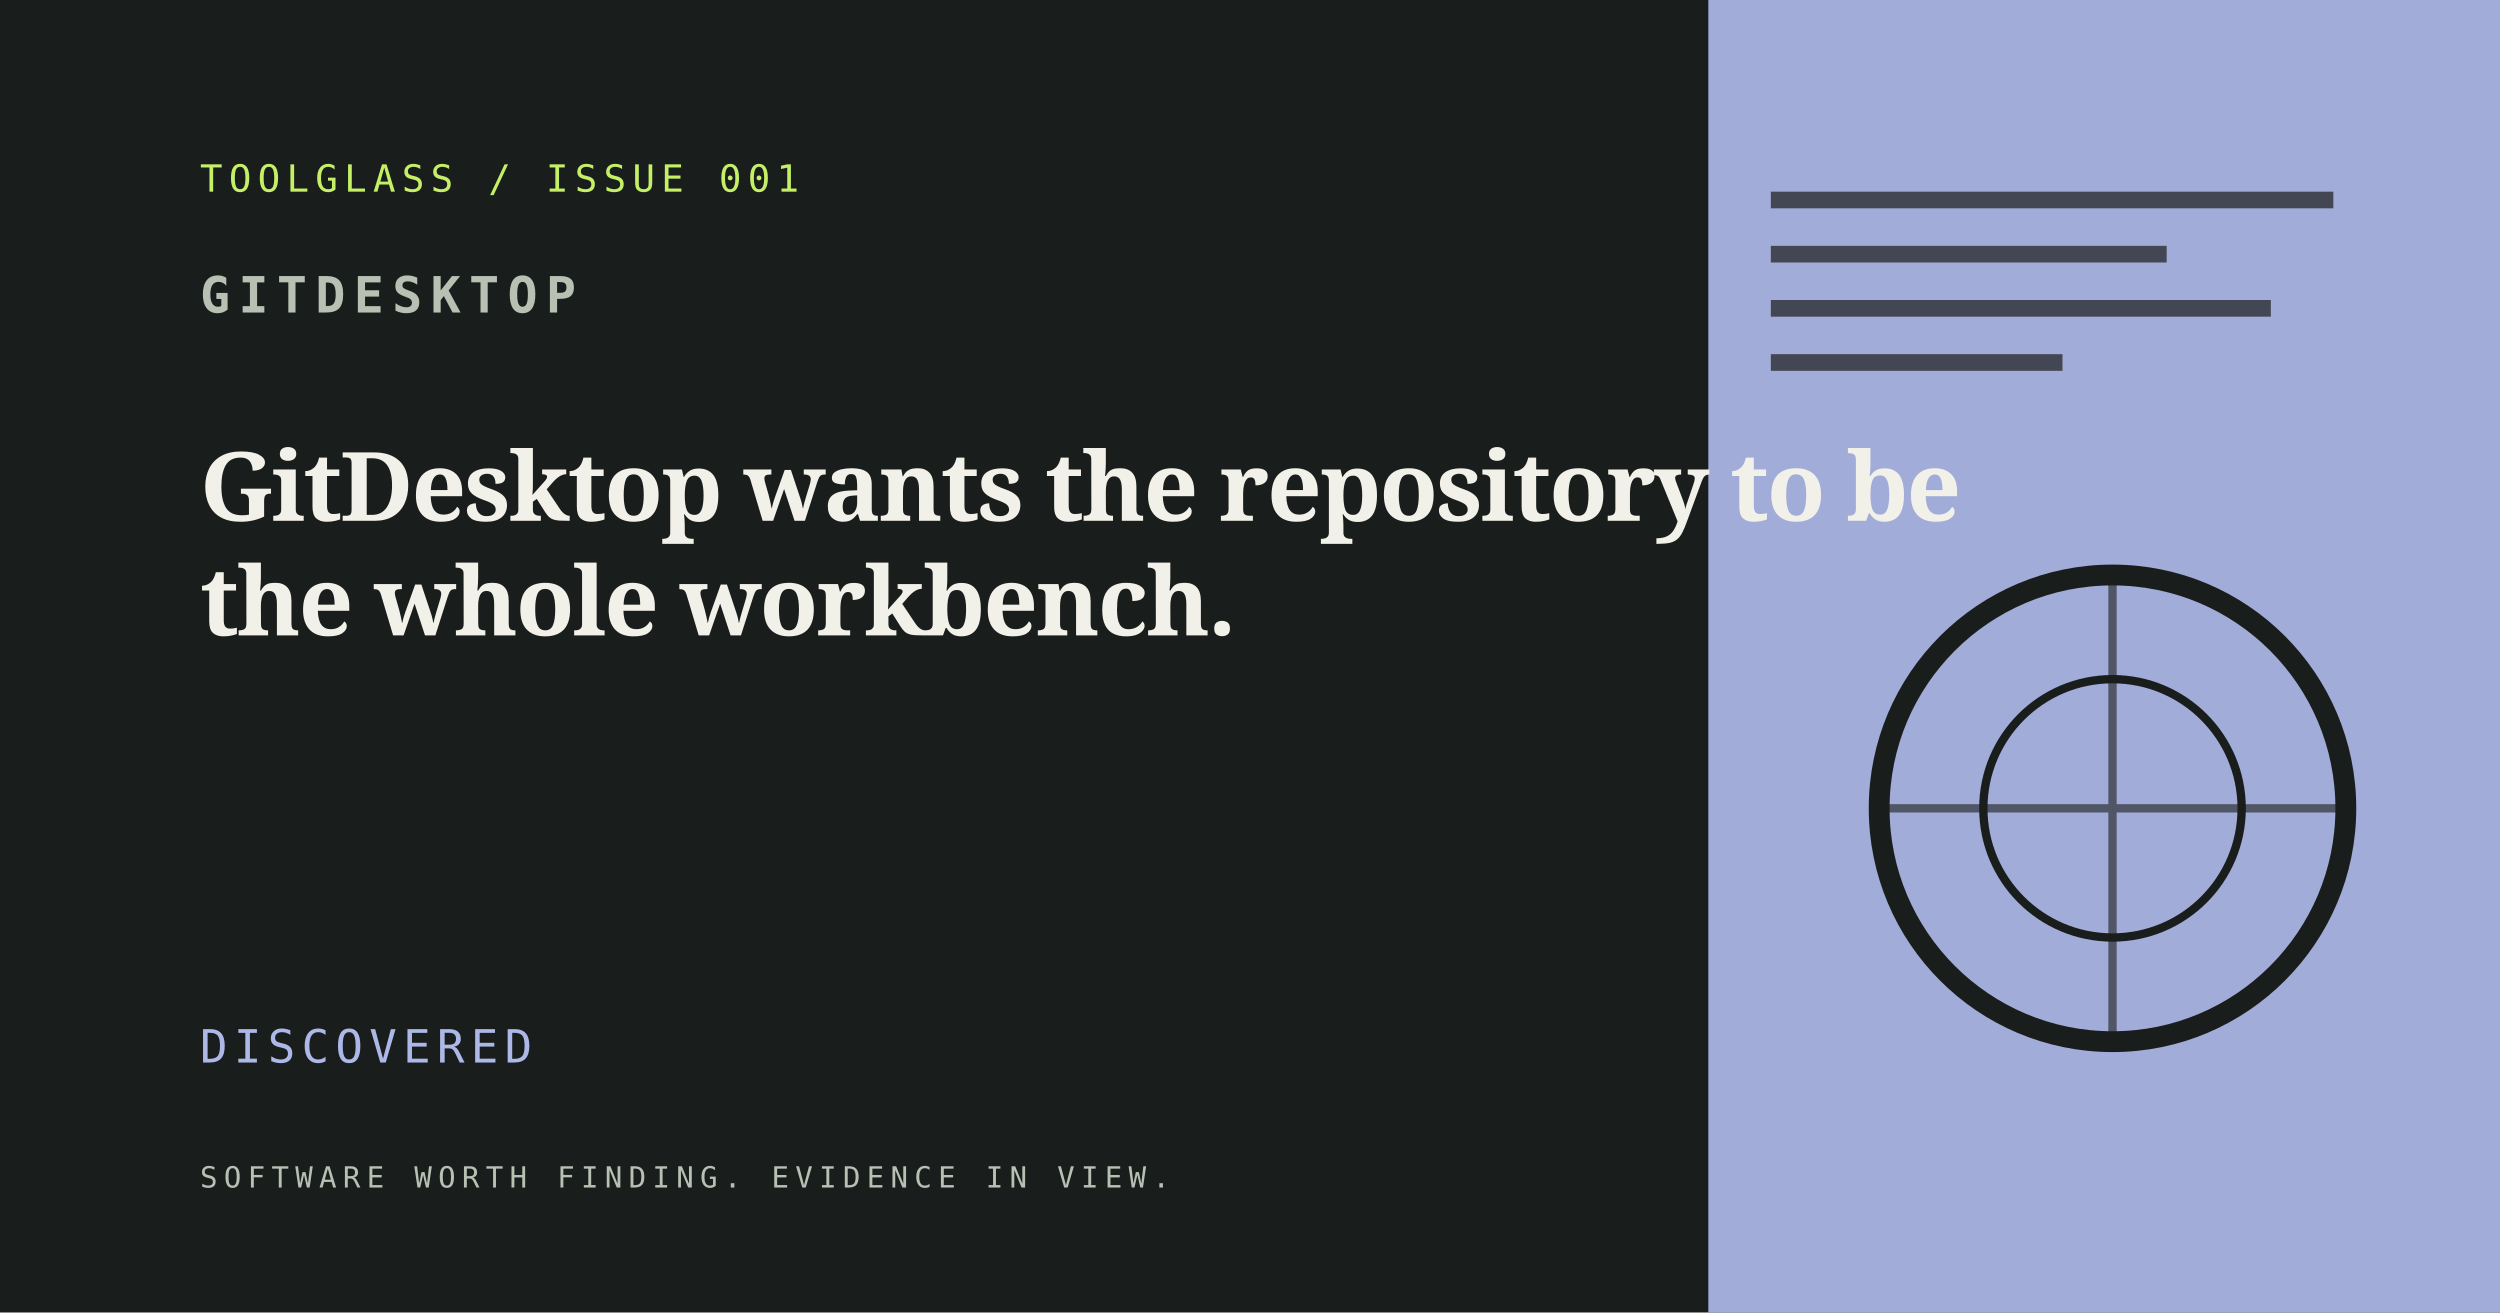
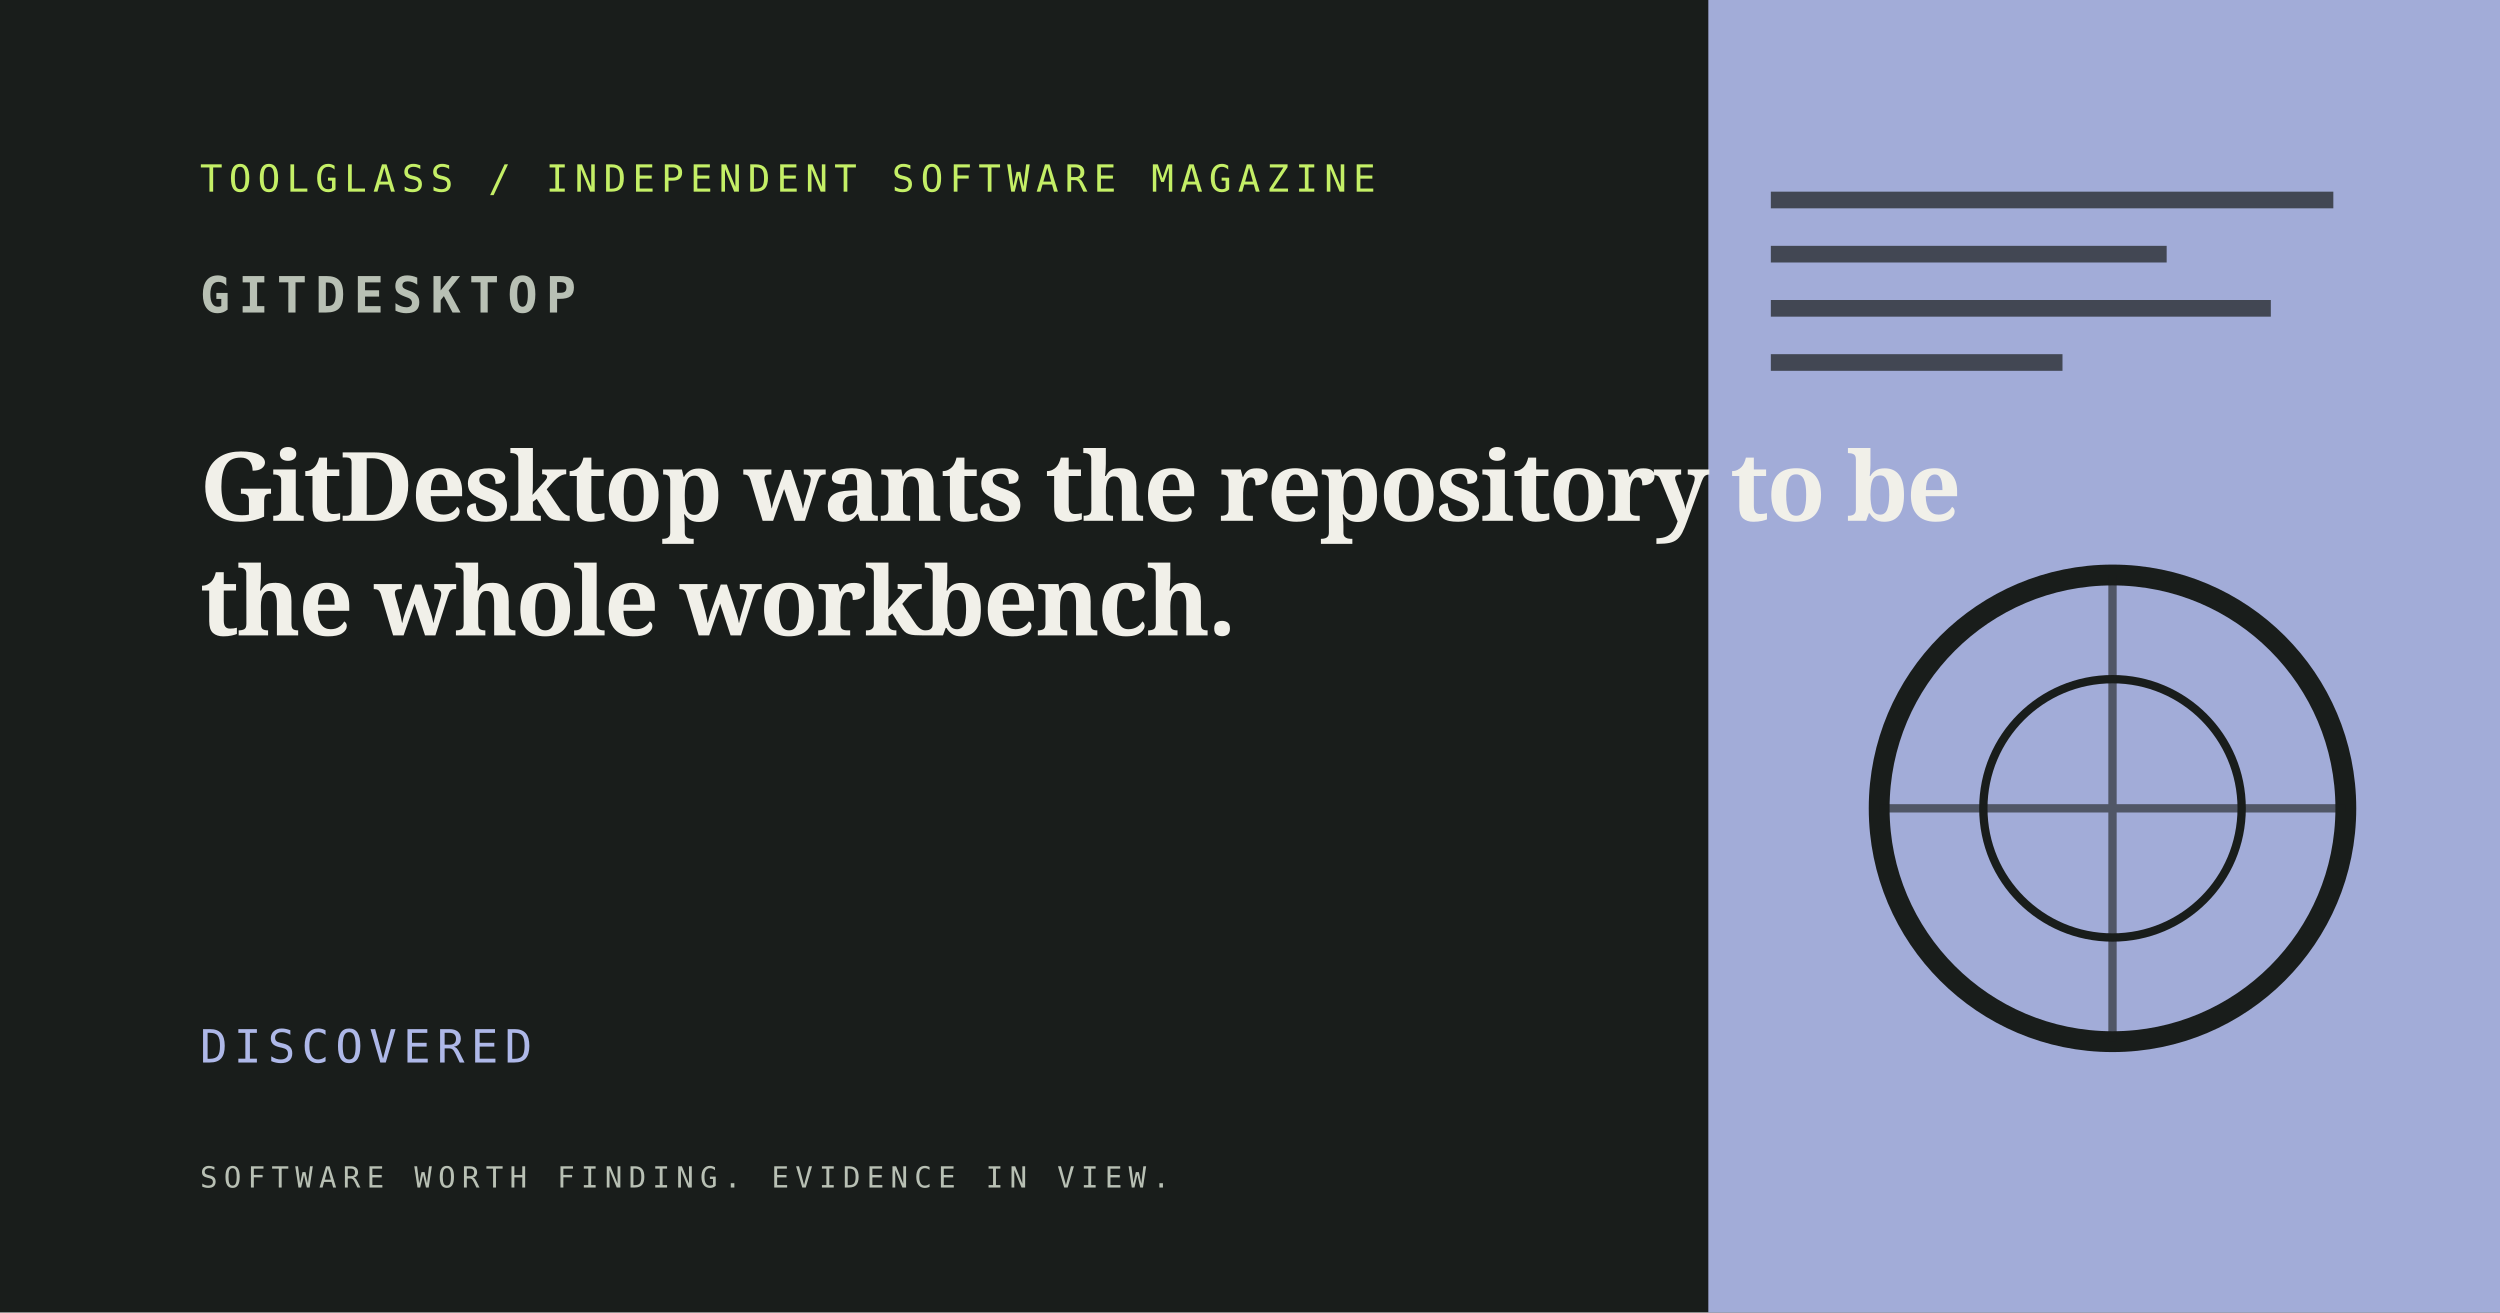
<svg xmlns="http://www.w3.org/2000/svg" width="1200" height="630" viewBox="0 0 1200 630" role="img" aria-labelledby="title desc">
  <rect width="1200" height="630" fill="#191d1b" />
  <path d="M820 0h380v630H820z" fill="#aeb8e8" opacity=".92" />
  <path d="M850 96h270M850 122h190M850 148h240M850 174h140" stroke="#191d1b" stroke-width="8" opacity=".7" />
  <circle cx="1014" cy="388" r="112" fill="none" stroke="#191d1b" stroke-width="10" />
  <circle cx="1014" cy="388" r="62" fill="none" stroke="#191d1b" stroke-width="4" />
  <path d="M902 388h224M1014 276v224" stroke="#191d1b" stroke-width="4" opacity=".6" />
-   <text x="96" y="92" class="eyebrow">TOOLGLASS / ISSUE 001</text>
+   <text x="96" y="92" class="eyebrow">TOOLGLASS / INDEPENDENT SOFTWARE MAGAZINE</text>
  <text x="96" y="150" class="name">GITDESKTOP</text>
  <text x="96" y="250" class="title">GitDesktop wants the repository to be</text>
  <text x="96" y="305" class="title">the whole workbench.</text>
  <text x="96" y="510" class="status">DISCOVERED</text>
  <text x="96" y="570" class="foot">SOFTWARE WORTH FINDING. EVIDENCE IN VIEW.</text>
  <style>
    .eyebrow,.status,.foot{font-family:monospace;letter-spacing:3px}.eyebrow{fill:#c4ef66;font-size:18px}.name{font:700 24px monospace;fill:#b8c0b4;letter-spacing:4px}.title{font:700 46px Georgia,serif;fill:#f1f0e9;letter-spacing:-1px}.status{font-size:22px;fill:#aeb8e8}.foot{font-size:14px;fill:#b8c0b4}
  </style>
</svg>
